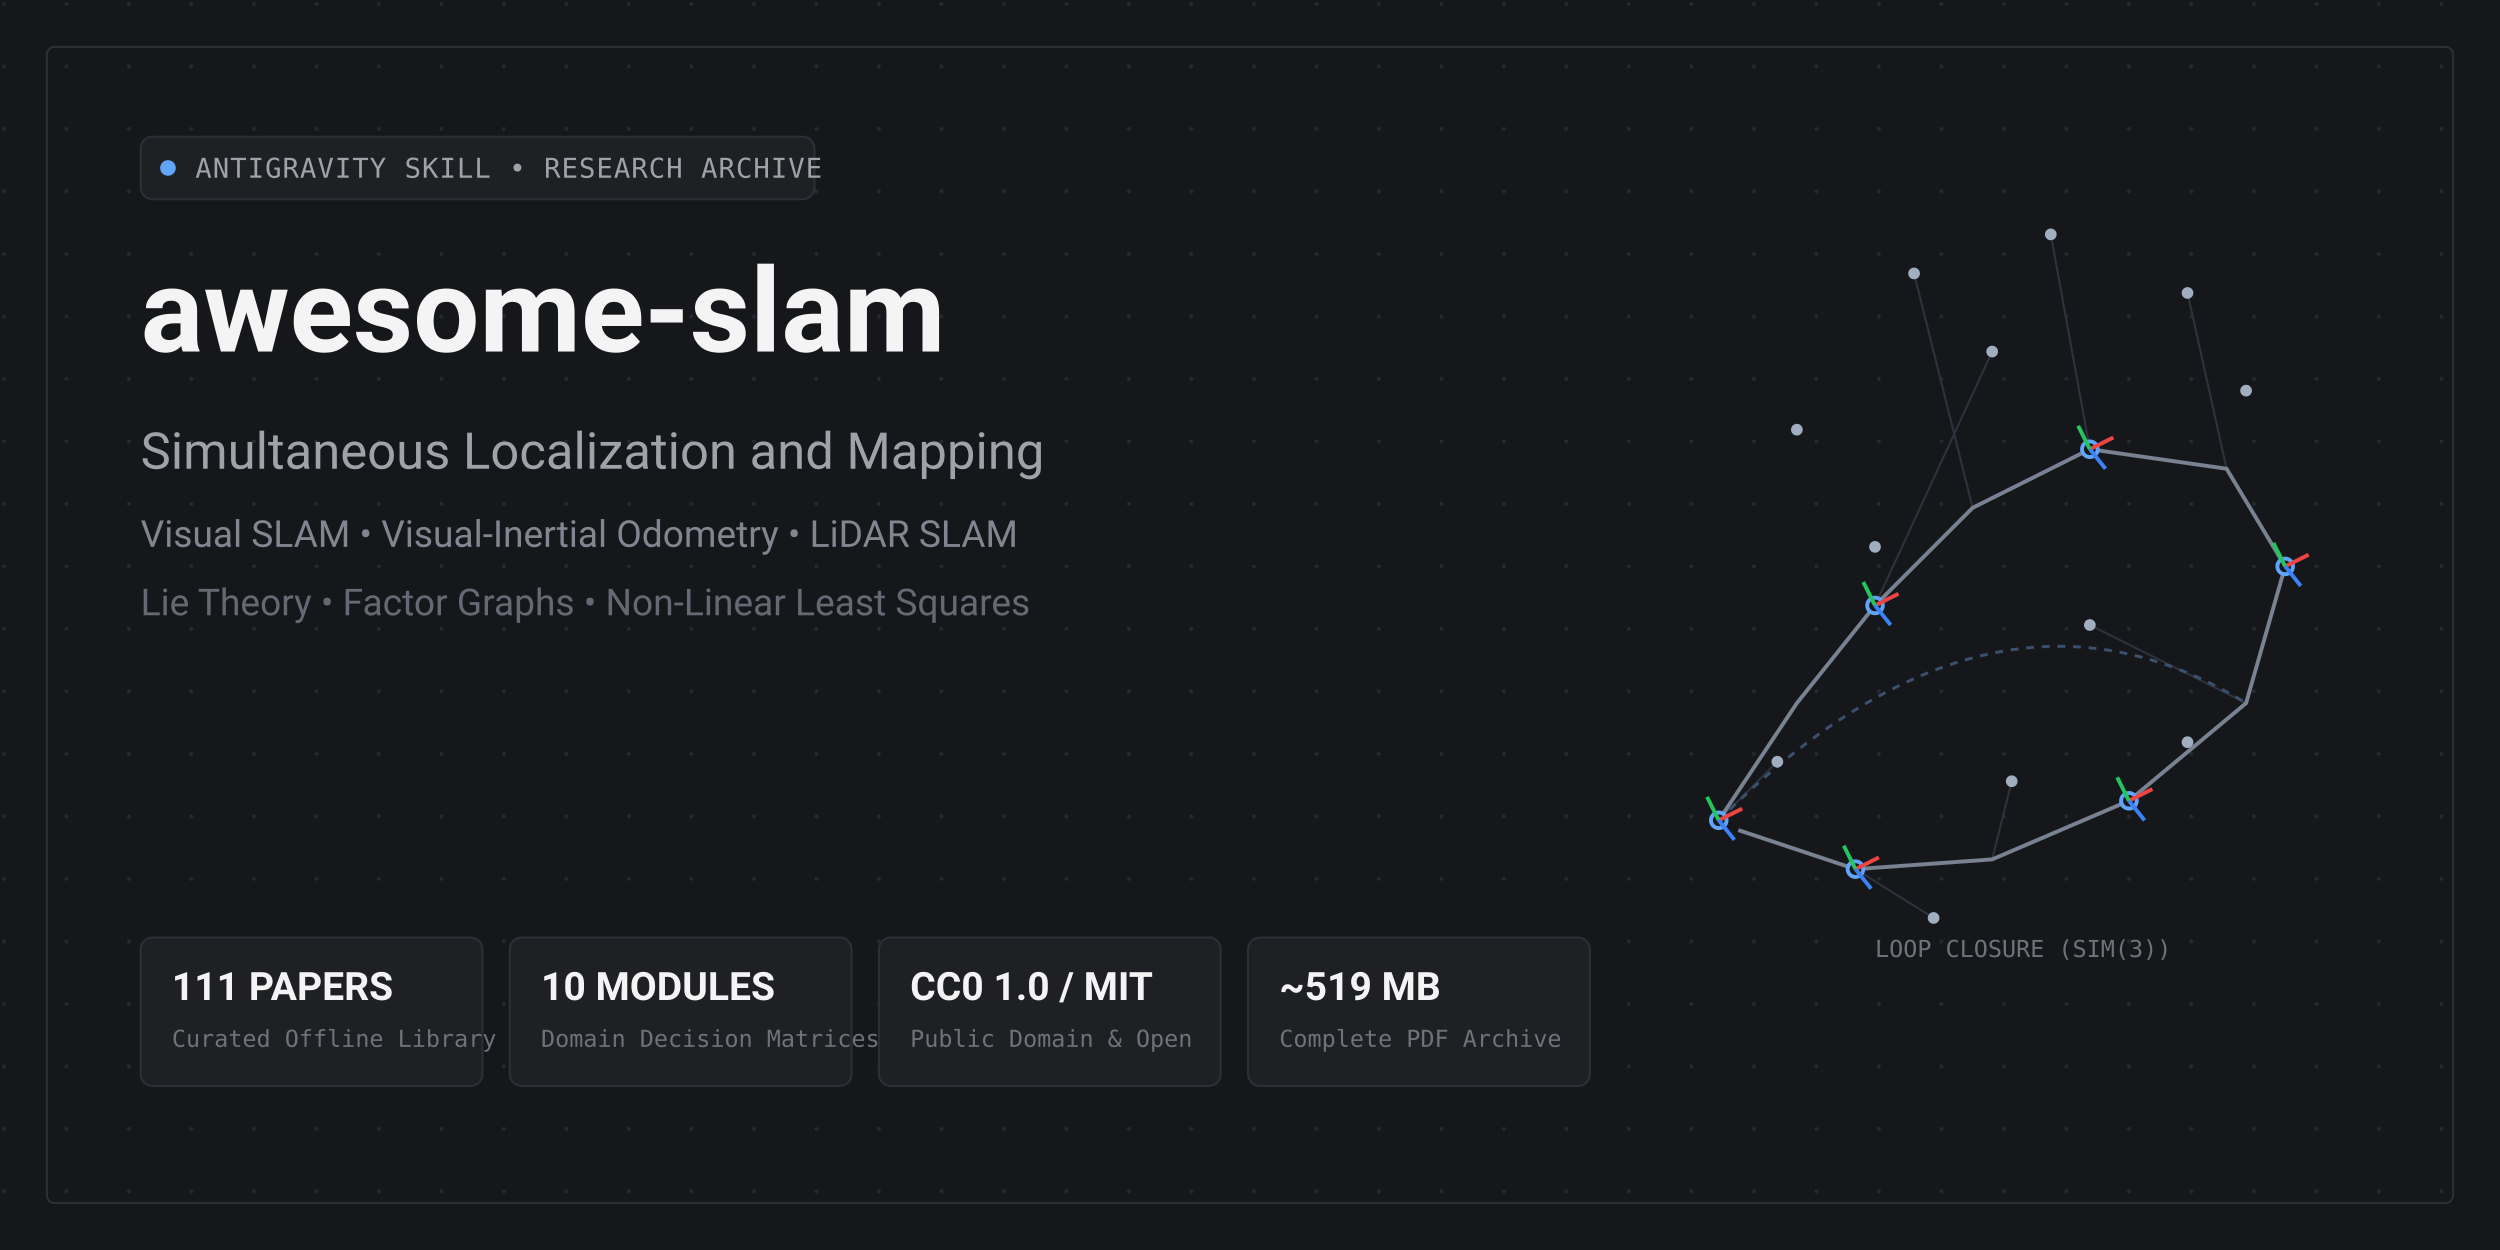
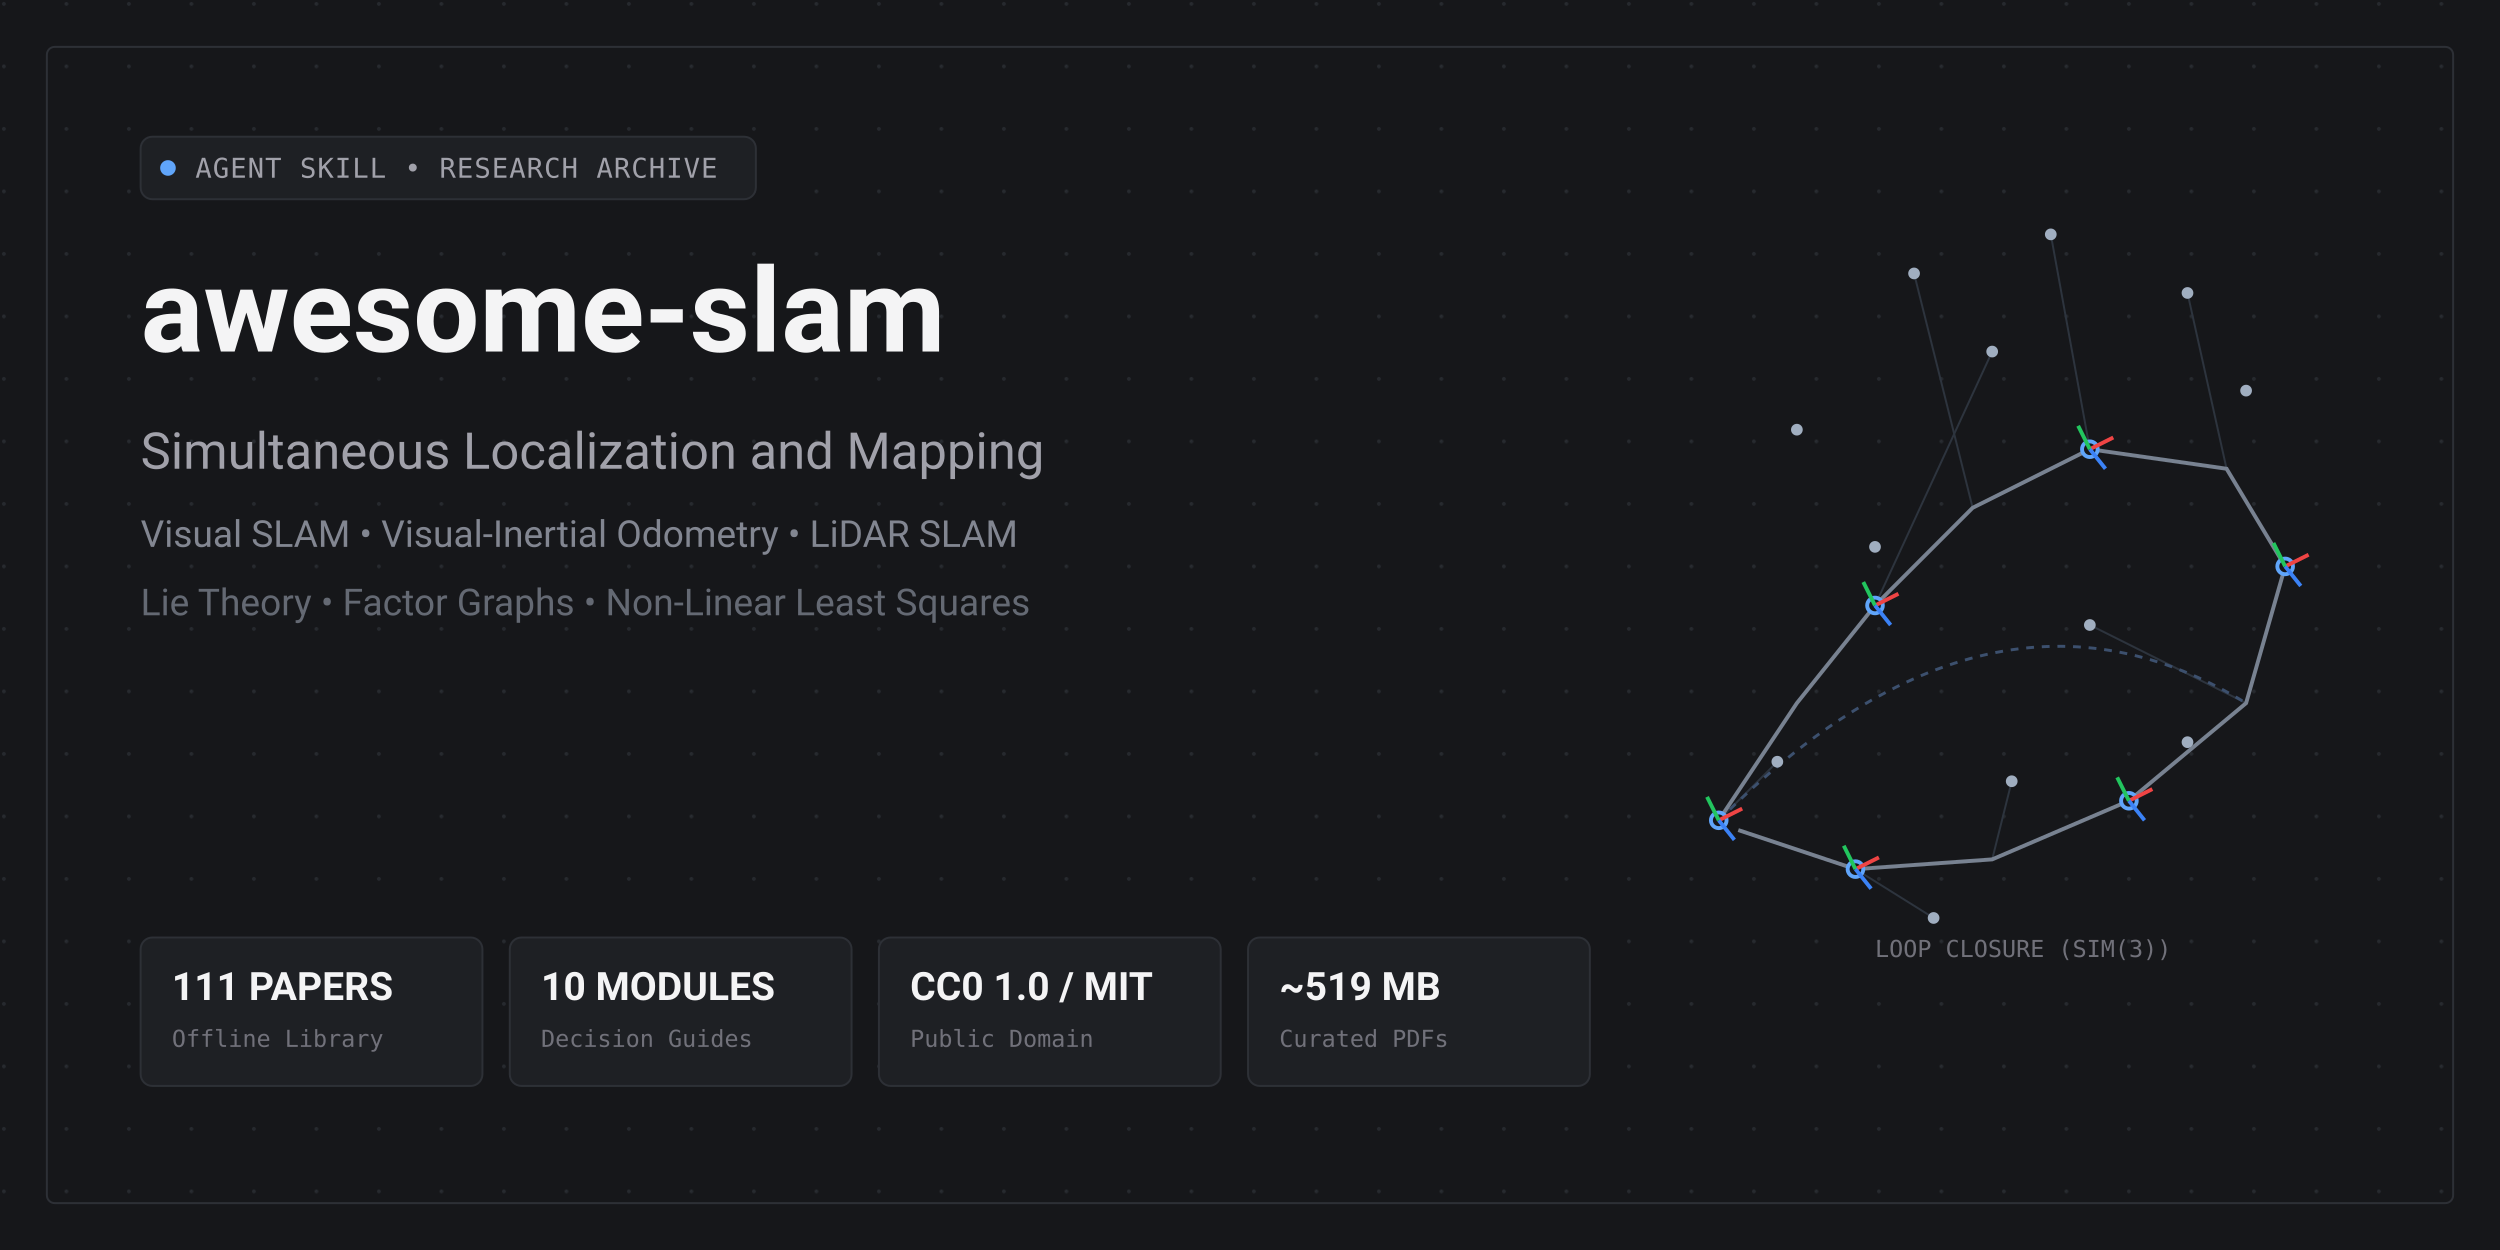
<svg xmlns="http://www.w3.org/2000/svg" viewBox="0 0 1280 640" width="1280" height="640">
  <defs>
    <style>
      .bg { fill: #16171a; }
      .grid-dot { fill: #26292e; }
      .border { stroke: #2d3036; stroke-width: 1; fill: none; }
      .pill-bg { fill: #1e2024; stroke: #2d3036; stroke-width: 1; }
      .text-title { font-family: -apple-system, BlinkMacSystemFont, "Segoe UI", Roboto, monospace; font-size: 60px; font-weight: 700; fill: #f4f4f5; }
      .text-sub { font-family: -apple-system, BlinkMacSystemFont, "Segoe UI", Roboto, sans-serif; font-size: 26px; font-weight: 400; fill: #a1a1aa; }
      .text-desc { font-family: -apple-system, BlinkMacSystemFont, "Segoe UI", Roboto, sans-serif; font-size: 19px; fill: #828691; }
      .text-desc2 { font-family: -apple-system, BlinkMacSystemFont, "Segoe UI", Roboto, sans-serif; font-size: 19px; fill: #646973; }
      .text-badge { font-family: "Consolas", monospace; font-size: 14px; fill: #a1a1aa; letter-spacing: 0.5px; }
      .text-metric-val { font-family: -apple-system, BlinkMacSystemFont, "Segoe UI", Roboto, sans-serif; font-size: 20px; font-weight: 700; fill: #f4f4f5; }
      .text-metric-lbl { font-family: "Consolas", monospace; font-size: 12px; fill: #71717a; }
      .wire-line { stroke: #788291; stroke-width: 2; fill: none; }
      .obs-line { stroke: #2d343e; stroke-width: 1; fill: none; }
      .loop-arc { stroke: #3c506e; stroke-width: 1.5; stroke-dasharray: 4,4; fill: none; }
    </style>
    <pattern id="grid" width="32" height="32" patternUnits="userSpaceOnUse">
      <circle cx="2" cy="2" r="1" fill="#26292e" />
    </pattern>
  </defs>
  <rect width="1280" height="640" class="bg" />
  <rect width="1280" height="640" fill="url(#grid)" />
  <rect x="24" y="24" width="1232" height="592" rx="4" class="border" />
-   <rect x="72" y="70" width="345" height="32" rx="6" class="pill-bg" />
+   <rect x="72" y="70" width="315" height="32" rx="6" class="pill-bg" />
  <circle cx="86" cy="86" r="4" fill="#60a5fa" />
-   <text x="100" y="91" class="text-badge">ANTIGRAVITY SKILL • RESEARCH ARCHIVE</text>
+   <text x="100" y="91" class="text-badge">AGENT SKILL  •  RESEARCH ARCHIVE</text>
  <text x="72" y="180" class="text-title">awesome-slam</text>
  <text x="72" y="240" class="text-sub">Simultaneous Localization and Mapping</text>
  <text x="72" y="280" class="text-desc">Visual SLAM  •  Visual-Inertial Odometry  •  LiDAR SLAM</text>
  <text x="72" y="315" class="text-desc2">Lie Theory  •  Factor Graphs  •  Non-Linear Least Squares</text>
  <g transform="translate(72, 480)">
    <rect x="0" y="0" width="175" height="76" rx="6" class="pill-bg" />
    <text x="16" y="32" class="text-metric-val">111 PAPERS</text>
-     <text x="16" y="56" class="text-metric-lbl">Curated Offline Library</text>
+     <text x="16" y="56" class="text-metric-lbl">Offline Library</text>
    <rect x="189" y="0" width="175" height="76" rx="6" class="pill-bg" />
    <text x="205" y="32" class="text-metric-val">10 MODULES</text>
-     <text x="205" y="56" class="text-metric-lbl">Domain Decision Matrices</text>
+     <text x="205" y="56" class="text-metric-lbl">Decision Guides</text>
    <rect x="378" y="0" width="175" height="76" rx="6" class="pill-bg" />
    <text x="394" y="32" class="text-metric-val">CC0 1.0 / MIT</text>
-     <text x="394" y="56" class="text-metric-lbl">Public Domain &amp; Open</text>
+     <text x="394" y="56" class="text-metric-lbl">Public Domain</text>
    <rect x="567" y="0" width="175" height="76" rx="6" class="pill-bg" />
    <text x="583" y="32" class="text-metric-val">~519 MB</text>
-     <text x="583" y="56" class="text-metric-lbl">Complete PDF Archive</text>
+     <text x="583" y="56" class="text-metric-lbl">Curated PDFs</text>
  </g>
  <line x1="980" y1="140" x2="1010" y2="260" class="obs-line" />
  <line x1="1050" y1="120" x2="1070" y2="230" class="obs-line" />
  <line x1="1120" y1="150" x2="1140" y2="240" class="obs-line" />
  <line x1="1020" y1="180" x2="960" y2="310" class="obs-line" />
  <line x1="1070" y1="320" x2="1150" y2="360" class="obs-line" />
  <line x1="1030" y1="400" x2="1020" y2="440" class="obs-line" />
  <line x1="910" y1="390" x2="880" y2="420" class="obs-line" />
  <line x1="990" y1="470" x2="950" y2="445" class="obs-line" />
  <path d="M 880 420 Q 1020 280 1150 360" class="loop-arc" />
  <text x="960" y="490" class="text-metric-lbl" fill="#64748b">LOOP CLOSURE (SIM(3))</text>
  <path d="M 880 420 L 920 360 L 960 310 L 1010 260 L 1070 230 L 1140 240 L 1170 290 L 1150 360 L 1090 410 L 1020 440 L 950 445 L 890 425" class="wire-line" />
  <g fill="#a0aec0">
    <circle cx="980" cy="140" r="3" />
    <circle cx="1050" cy="120" r="3" />
    <circle cx="1120" cy="150" r="3" />
    <circle cx="920" cy="220" r="3" />
    <circle cx="1020" cy="180" r="3" />
    <circle cx="1150" cy="200" r="3" />
    <circle cx="960" cy="280" r="3" />
    <circle cx="1070" cy="320" r="3" />
    <circle cx="1120" cy="380" r="3" />
    <circle cx="910" cy="390" r="3" />
    <circle cx="1030" cy="400" r="3" />
    <circle cx="990" cy="470" r="3" />
  </g>
  <g transform="translate(880, 420)">
    <circle cx="0" cy="0" r="4" fill="#16171a" stroke="#60a5fa" stroke-width="2" />
    <line x1="0" y1="0" x2="12" y2="-6" stroke="#ef4444" stroke-width="2" />
    <line x1="0" y1="0" x2="-6" y2="-12" stroke="#22c55e" stroke-width="2" />
    <line x1="0" y1="0" x2="8" y2="10" stroke="#3b82f6" stroke-width="2" />
  </g>
  <g transform="translate(960, 310)">
    <circle cx="0" cy="0" r="4" fill="#16171a" stroke="#60a5fa" stroke-width="2" />
    <line x1="0" y1="0" x2="12" y2="-6" stroke="#ef4444" stroke-width="2" />
    <line x1="0" y1="0" x2="-6" y2="-12" stroke="#22c55e" stroke-width="2" />
    <line x1="0" y1="0" x2="8" y2="10" stroke="#3b82f6" stroke-width="2" />
  </g>
  <g transform="translate(1070, 230)">
    <circle cx="0" cy="0" r="4" fill="#16171a" stroke="#60a5fa" stroke-width="2" />
    <line x1="0" y1="0" x2="12" y2="-6" stroke="#ef4444" stroke-width="2" />
    <line x1="0" y1="0" x2="-6" y2="-12" stroke="#22c55e" stroke-width="2" />
    <line x1="0" y1="0" x2="8" y2="10" stroke="#3b82f6" stroke-width="2" />
  </g>
  <g transform="translate(1170, 290)">
    <circle cx="0" cy="0" r="4" fill="#16171a" stroke="#60a5fa" stroke-width="2" />
    <line x1="0" y1="0" x2="12" y2="-6" stroke="#ef4444" stroke-width="2" />
    <line x1="0" y1="0" x2="-6" y2="-12" stroke="#22c55e" stroke-width="2" />
    <line x1="0" y1="0" x2="8" y2="10" stroke="#3b82f6" stroke-width="2" />
  </g>
  <g transform="translate(1090, 410)">
    <circle cx="0" cy="0" r="4" fill="#16171a" stroke="#60a5fa" stroke-width="2" />
    <line x1="0" y1="0" x2="12" y2="-6" stroke="#ef4444" stroke-width="2" />
    <line x1="0" y1="0" x2="-6" y2="-12" stroke="#22c55e" stroke-width="2" />
    <line x1="0" y1="0" x2="8" y2="10" stroke="#3b82f6" stroke-width="2" />
  </g>
  <g transform="translate(950, 445)">
    <circle cx="0" cy="0" r="4" fill="#16171a" stroke="#60a5fa" stroke-width="2" />
    <line x1="0" y1="0" x2="12" y2="-6" stroke="#ef4444" stroke-width="2" />
    <line x1="0" y1="0" x2="-6" y2="-12" stroke="#22c55e" stroke-width="2" />
    <line x1="0" y1="0" x2="8" y2="10" stroke="#3b82f6" stroke-width="2" />
  </g>
</svg>
